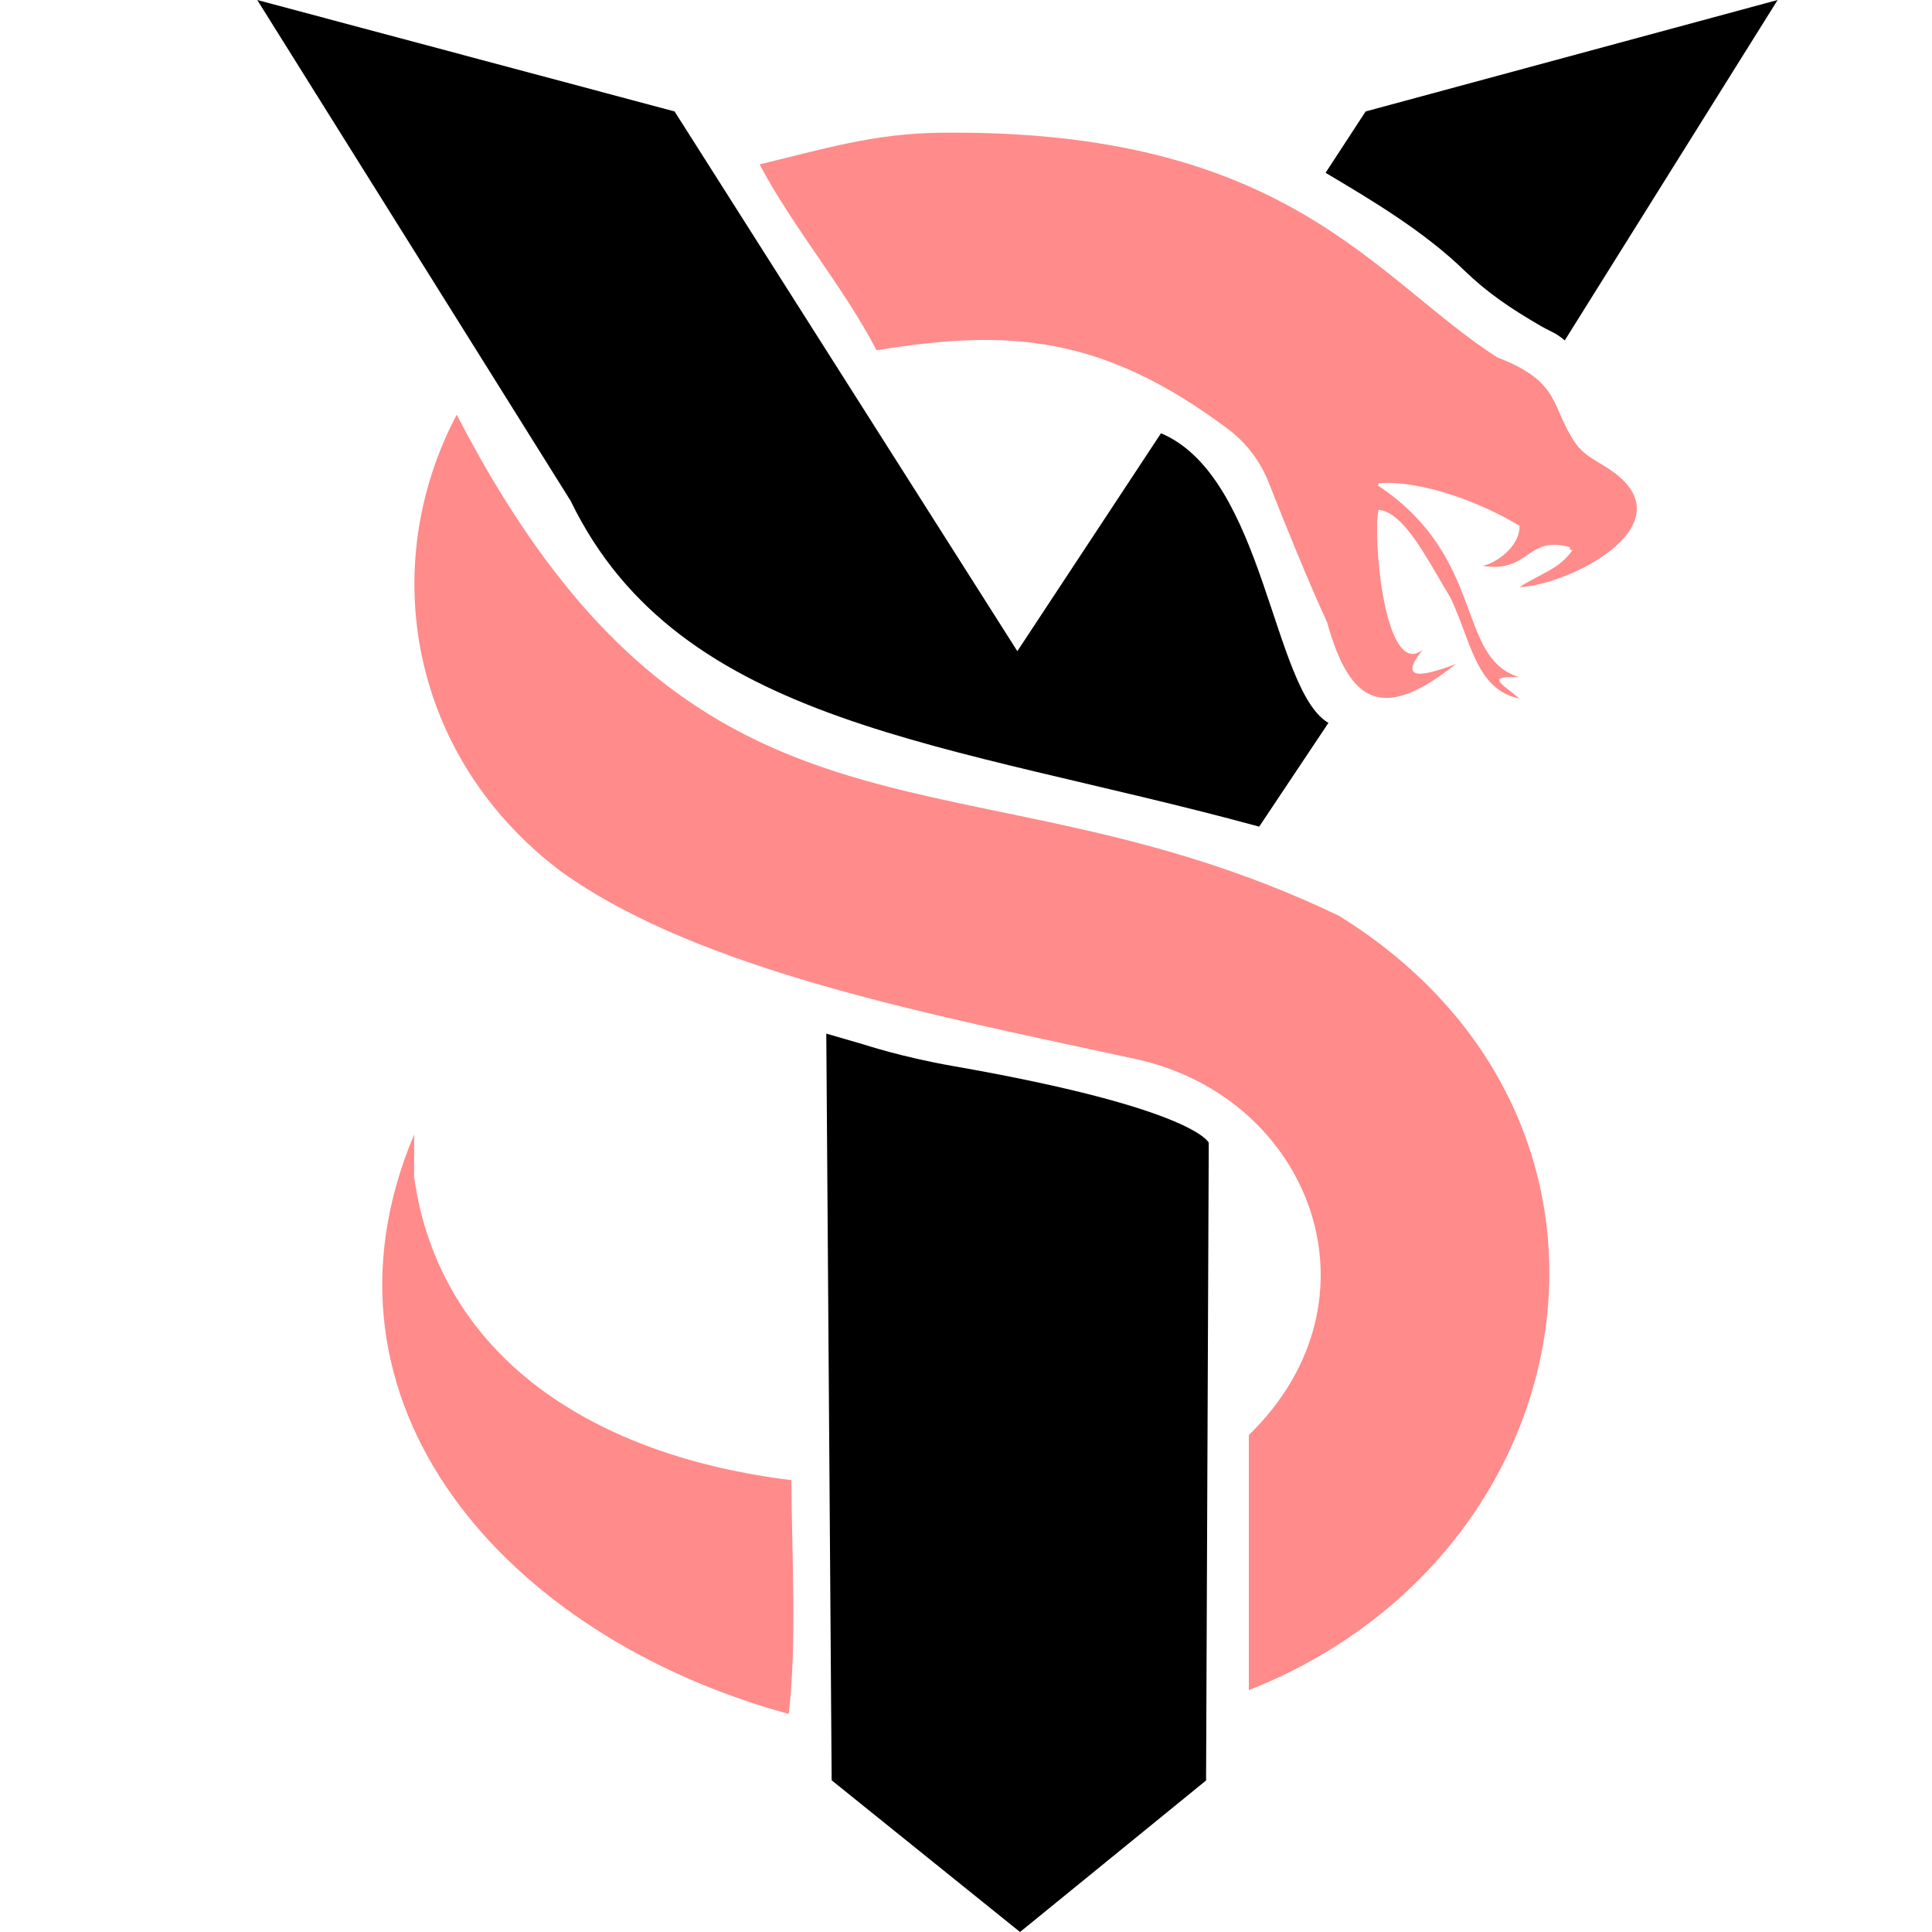
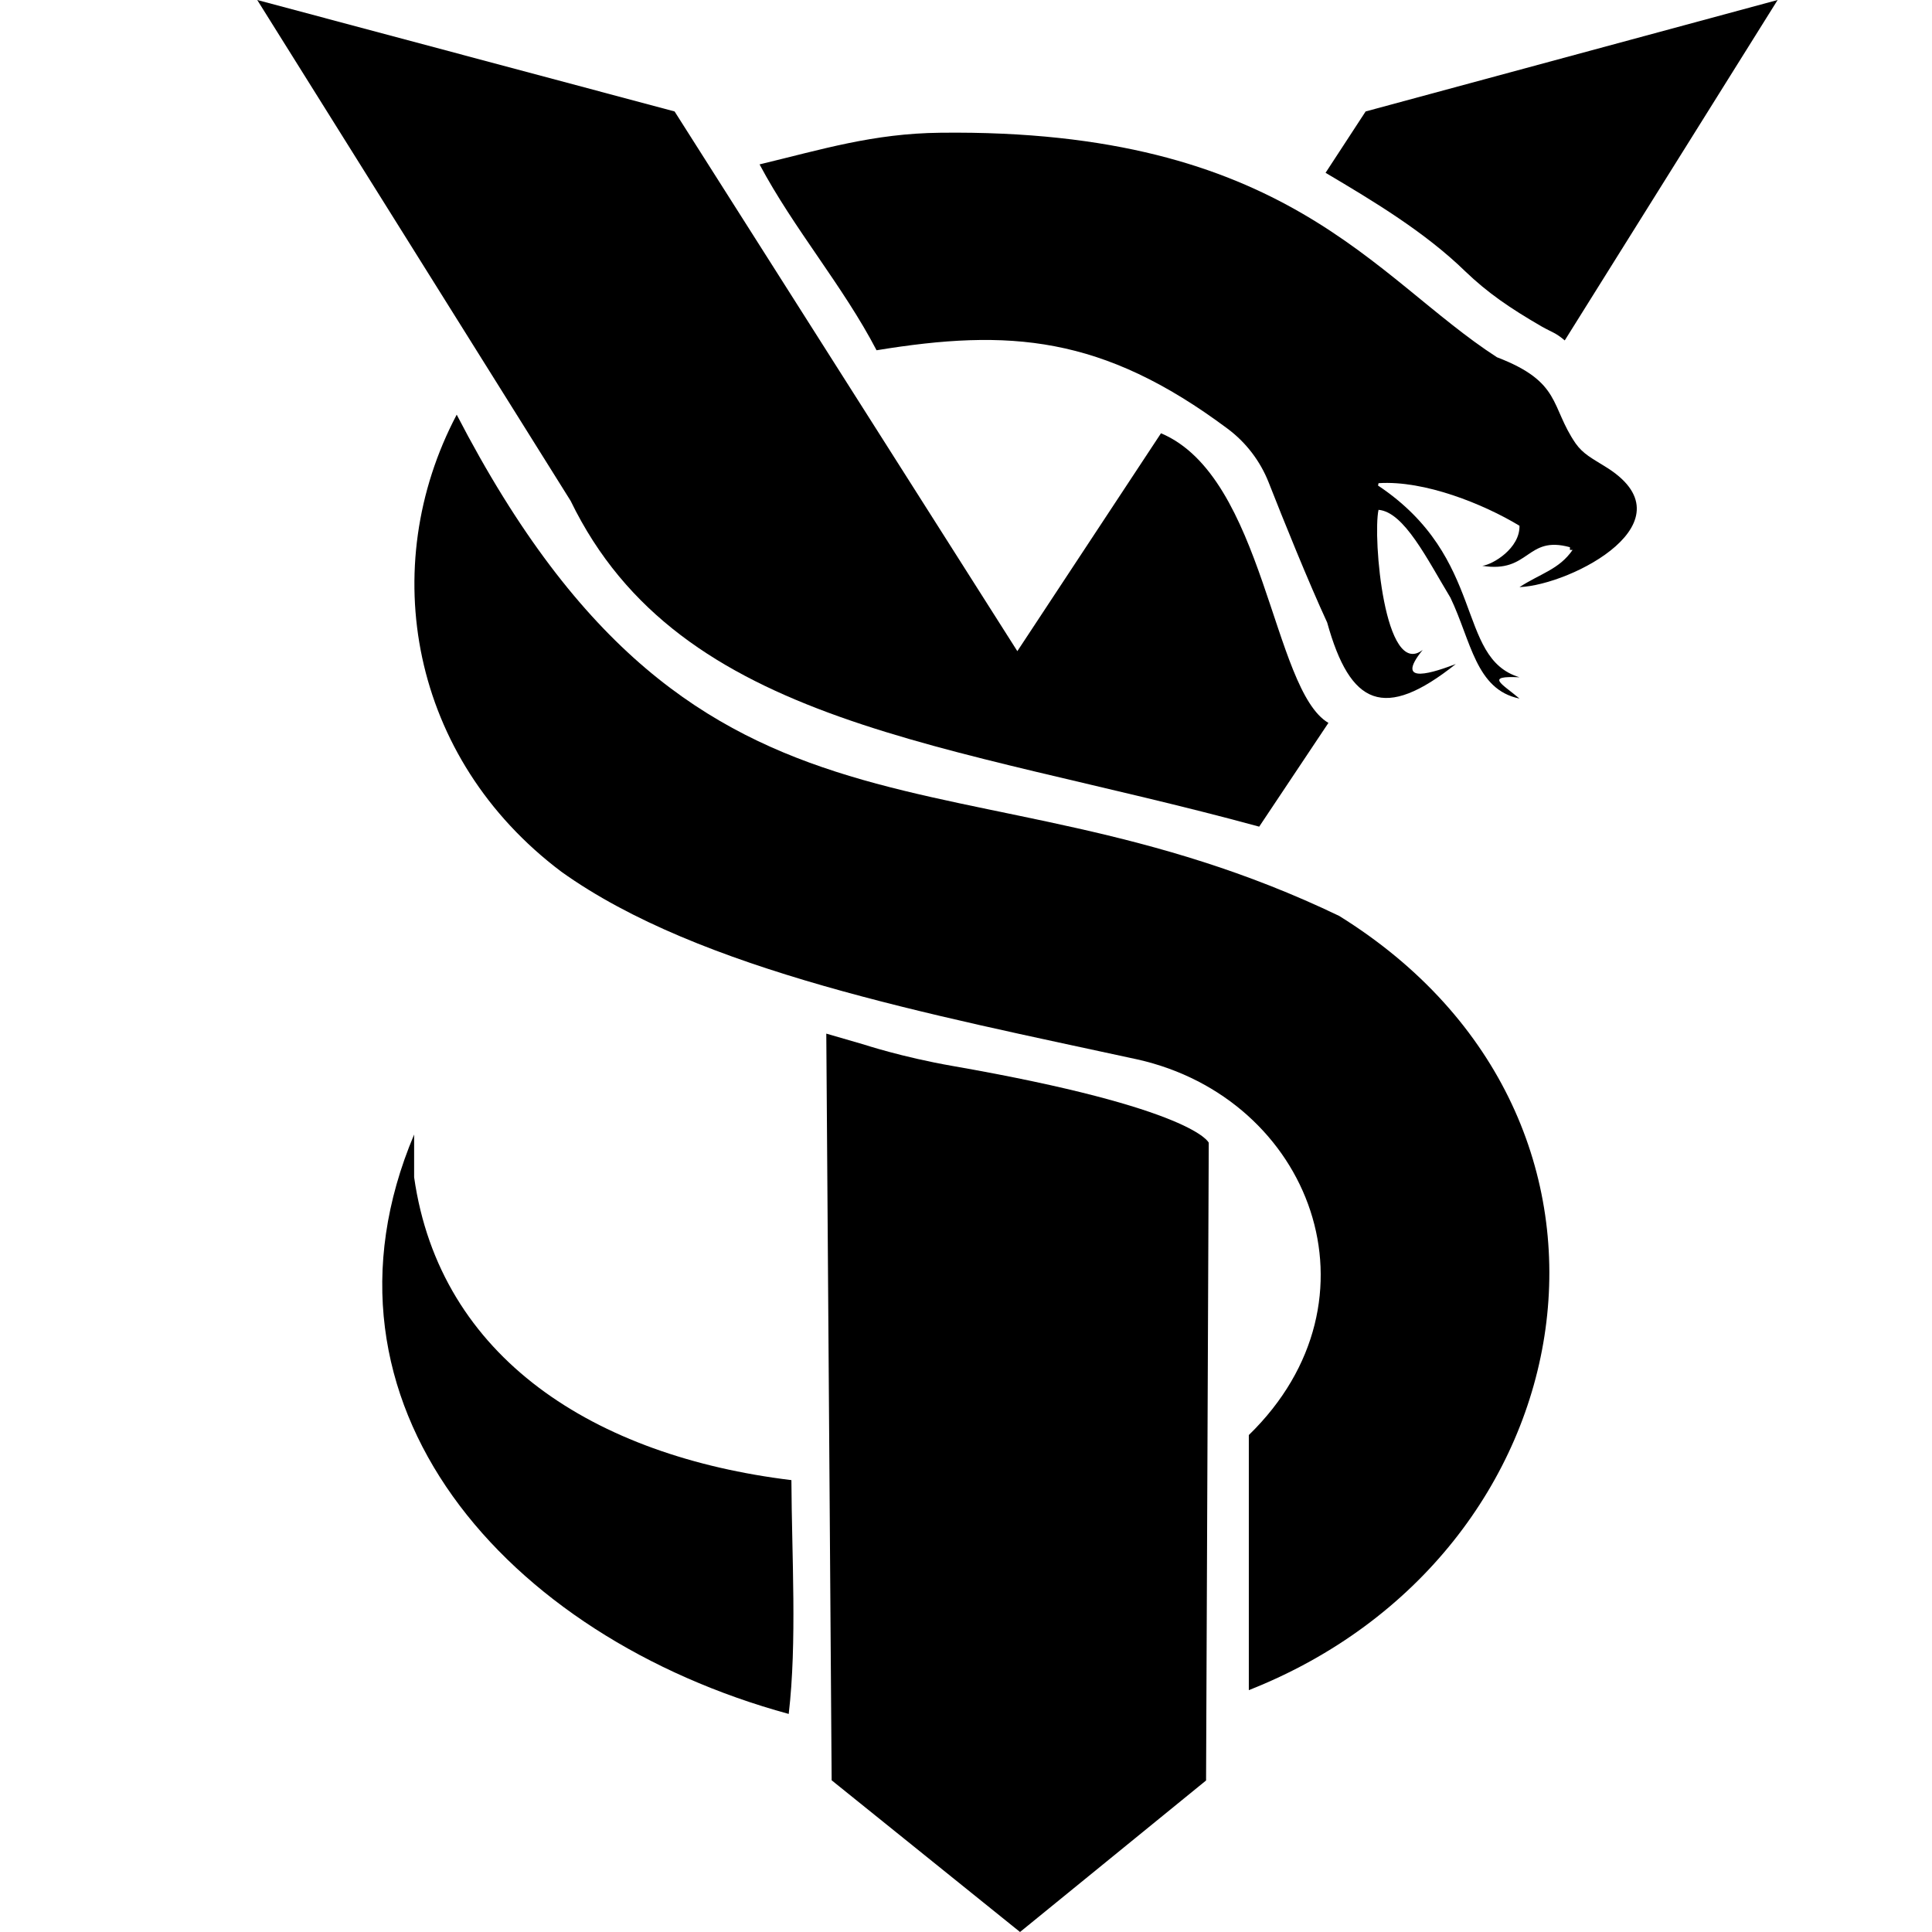
<svg xmlns="http://www.w3.org/2000/svg" version="1.2" viewBox="0 0 1080 1080" width="24" height="24">
  <style>
- 		.s0 { fill: #ff8b8b } 
+ 		.s0 { fill: android:strokeColor="?android:textColortertiary" } 
		.s1 { fill: #000000 } 
	</style>
  <path id="path" class="s0" d="m525.7 74.2c193.7-2.3 242.2 81 311.1 125.5 36.3 13.9 29.7 27.4 44 48.2 4.2 5.9 9.3 8.4 16 12.6 50.9 30.6-18.2 66.5-47.4 67.7 11.9-7.7 22.2-9.9 29.7-20.8h-1.5v-1.5c-24.5-6.8-22.3 14.7-49 10.4 5.9-0.7 21.1-9.8 20.8-22.4-20-12.1-53.1-25.5-78.8-23.8-0.1 0.7-0.1 0.7-0.3 1.3 61 40.7 43.2 96.3 79.1 107.2-19.5-0.9-9.9 3.5 0 11.9-24.5-5-27-32.2-38.6-56.4-13.1-21.7-25.9-47.9-40.2-49.1-3.3 15.5 3.4 94.8 24.7 78.3-16.8 20.7 7.4 12.1 18.5 7.9-40.1 31.9-59 23.2-71.9-23.2-10.4-22.5-24.5-57.4-32.7-78.3-4.7-11.9-12.6-22.3-22.9-30-70.2-52.4-122.3-56-196.3-43.9-18.7-35.9-46.2-67.8-65.4-103.9 35-8.4 63.5-17.3 101.1-17.7z" />
  <path id="Layer" class="s0" d="m255.3 231.8c137.6 265.9 283.2 179.2 493.3 280.2 183.6 114 140.8 357.4-50.5 432.8v-142.6c77.9-75.8 34.7-188.3-62.4-210-115.5-25.1-244.5-49.5-321.9-104.9-84.4-63.5-103.5-170.2-58.5-255.5z" />
  <path id="Layer" class="s0" d="m442.4 827.4c0.2 42.7 3.2 90.5-1.5 130.7-158.2-43.2-272.9-173.5-209.4-323.9v23.9c14.4 101.1 100.9 155.9 210.9 169.3z" />
  <path id="Layer" class="s1" d="m143.8 0l233.3 62.3 191.6 301.7 80.3-121.8c58 24.4 62.2 143.6 93.6 161.9l-38.7 58c-173.8-47.4-323.6-55.8-384.9-182.1-56.1-89.7-175.1-279.8-175.2-280z" />
  <path id="Layer" class="s1" d="m741 96.6c27.2 16.1 55.6 33.2 78.1 55.1 12.6 12.1 25.1 20.6 42.5 30.7 6.6 3.7 7.9 3.5 13.1 7.9l119-190.3-230.3 62.3z" />
  <path id="Layer" class="s1" d="m570.2 1080l104-84.7 1.5-356.5c0 0-7.5-19.2-143.1-42.9-28.7-5-49.9-12.1-50-12.1l-20.7-6 3 417.4z" />
</svg>
